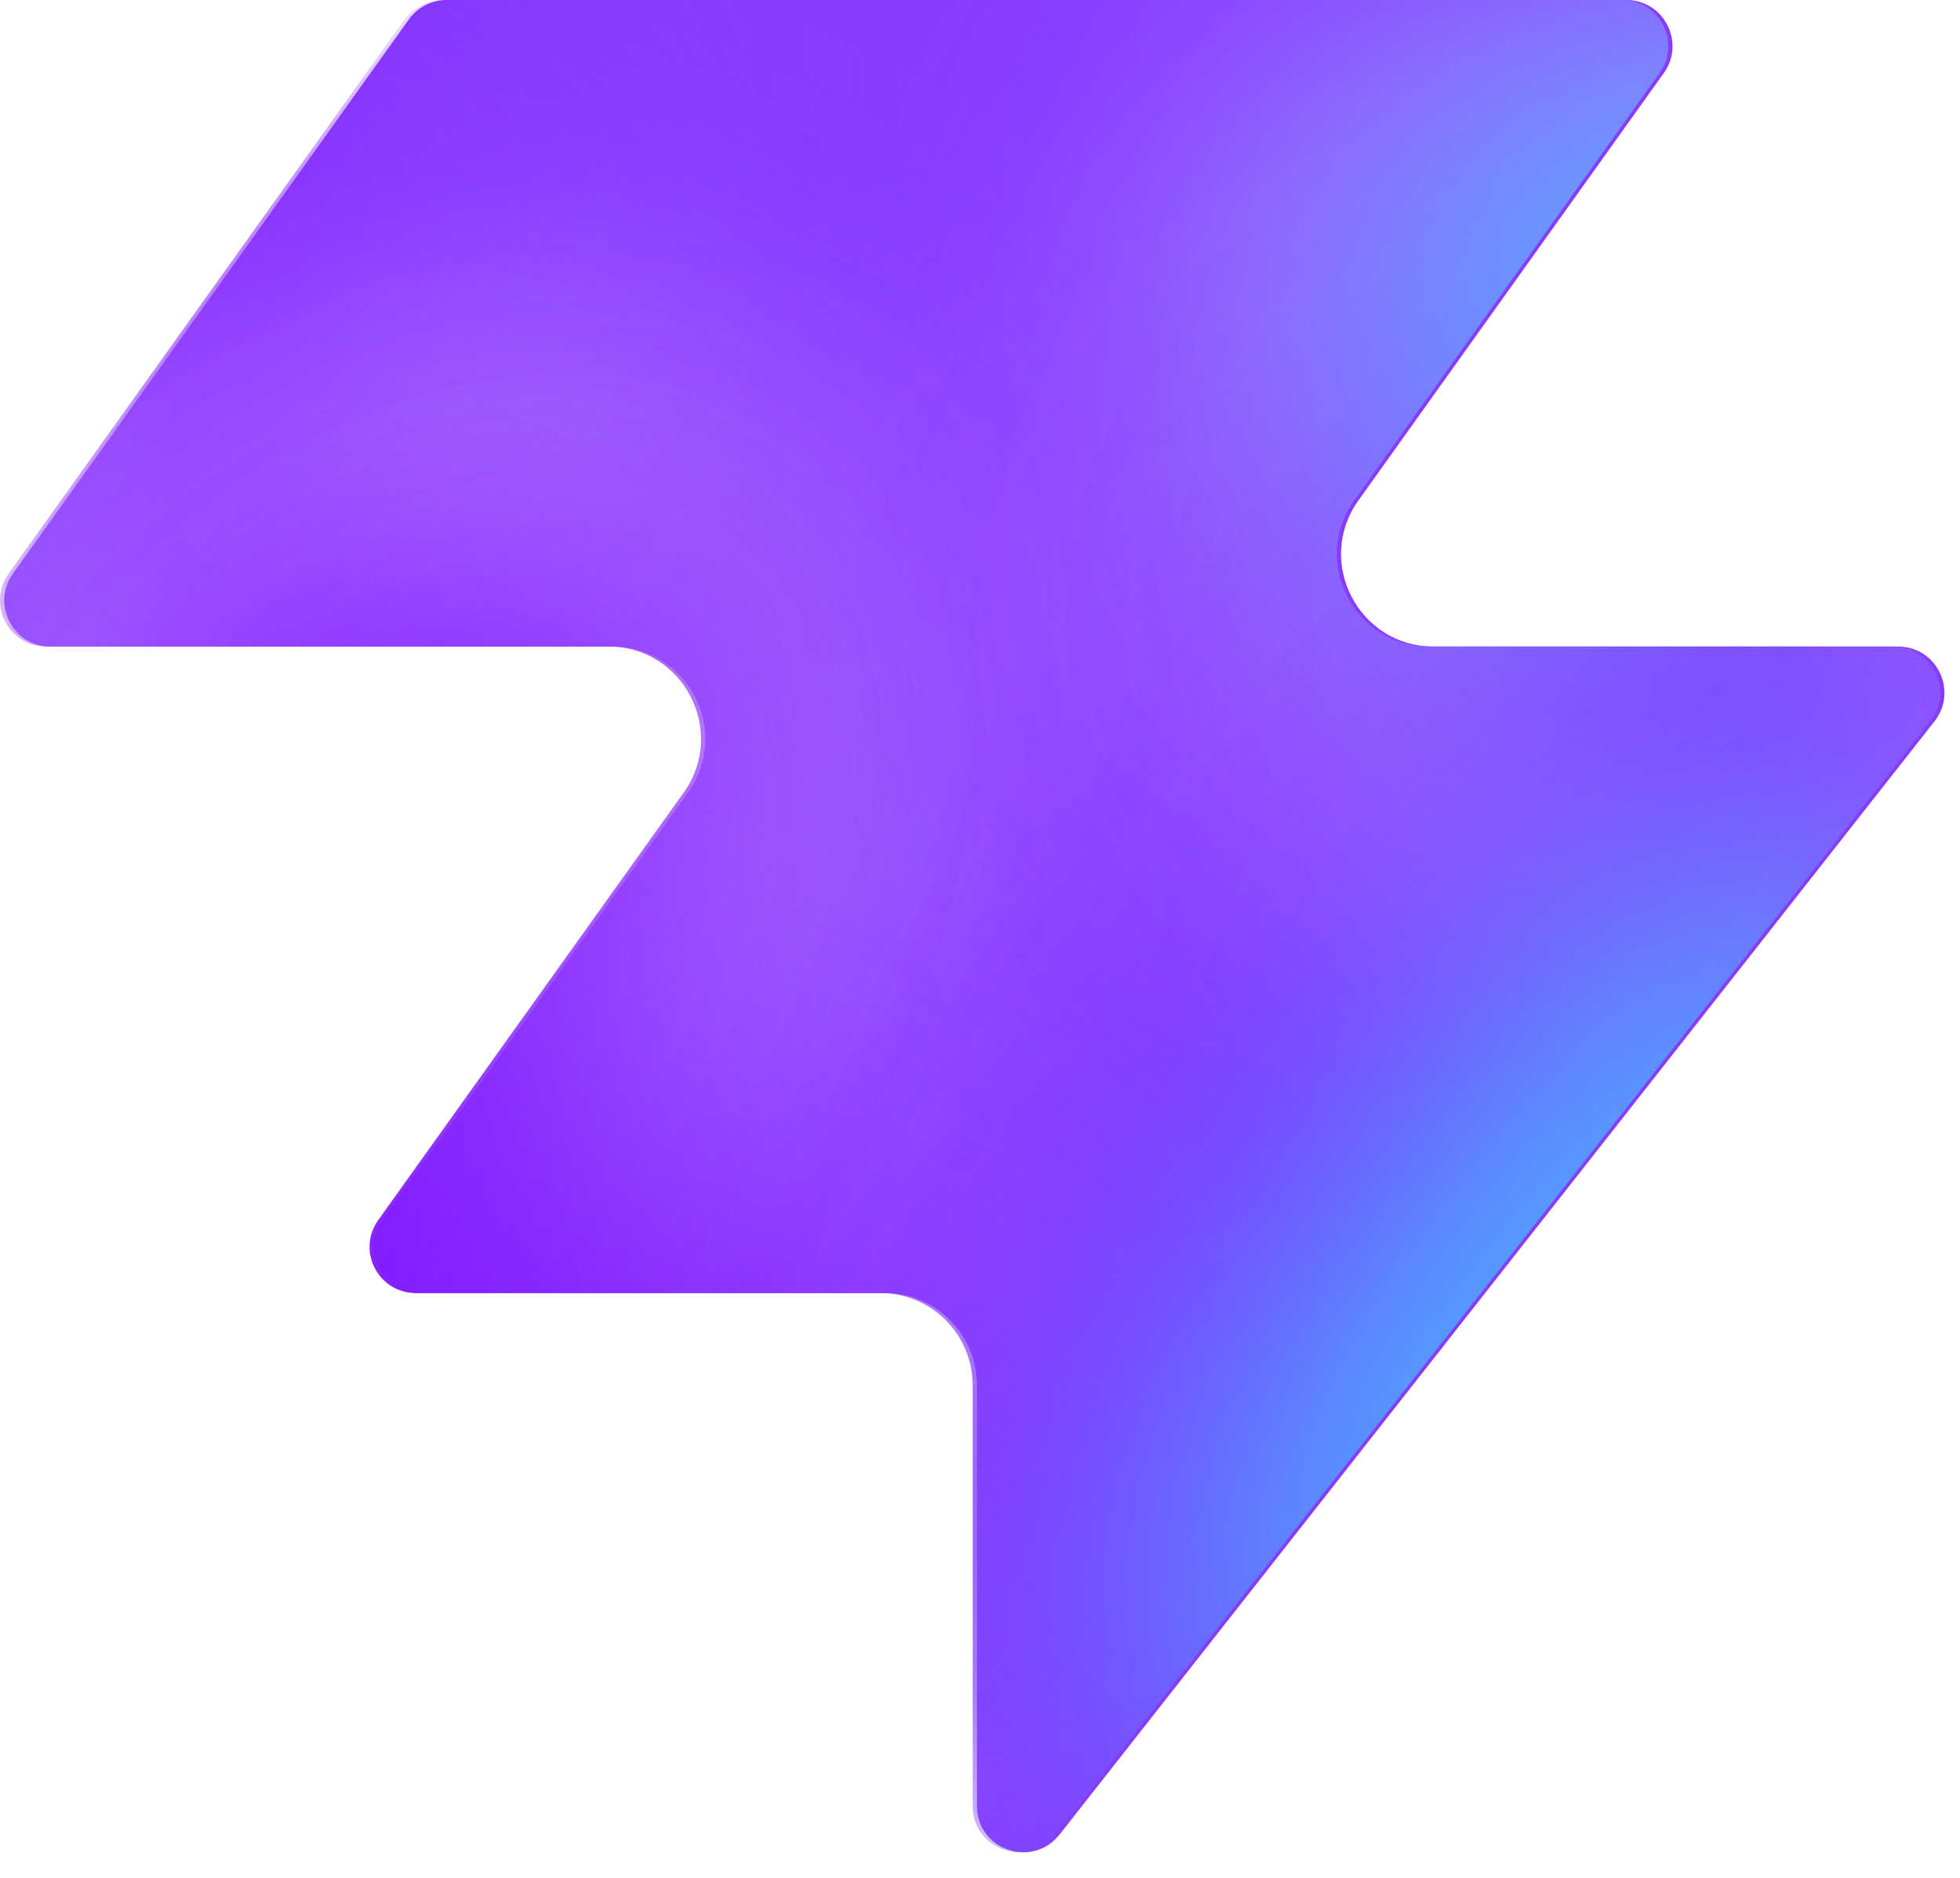
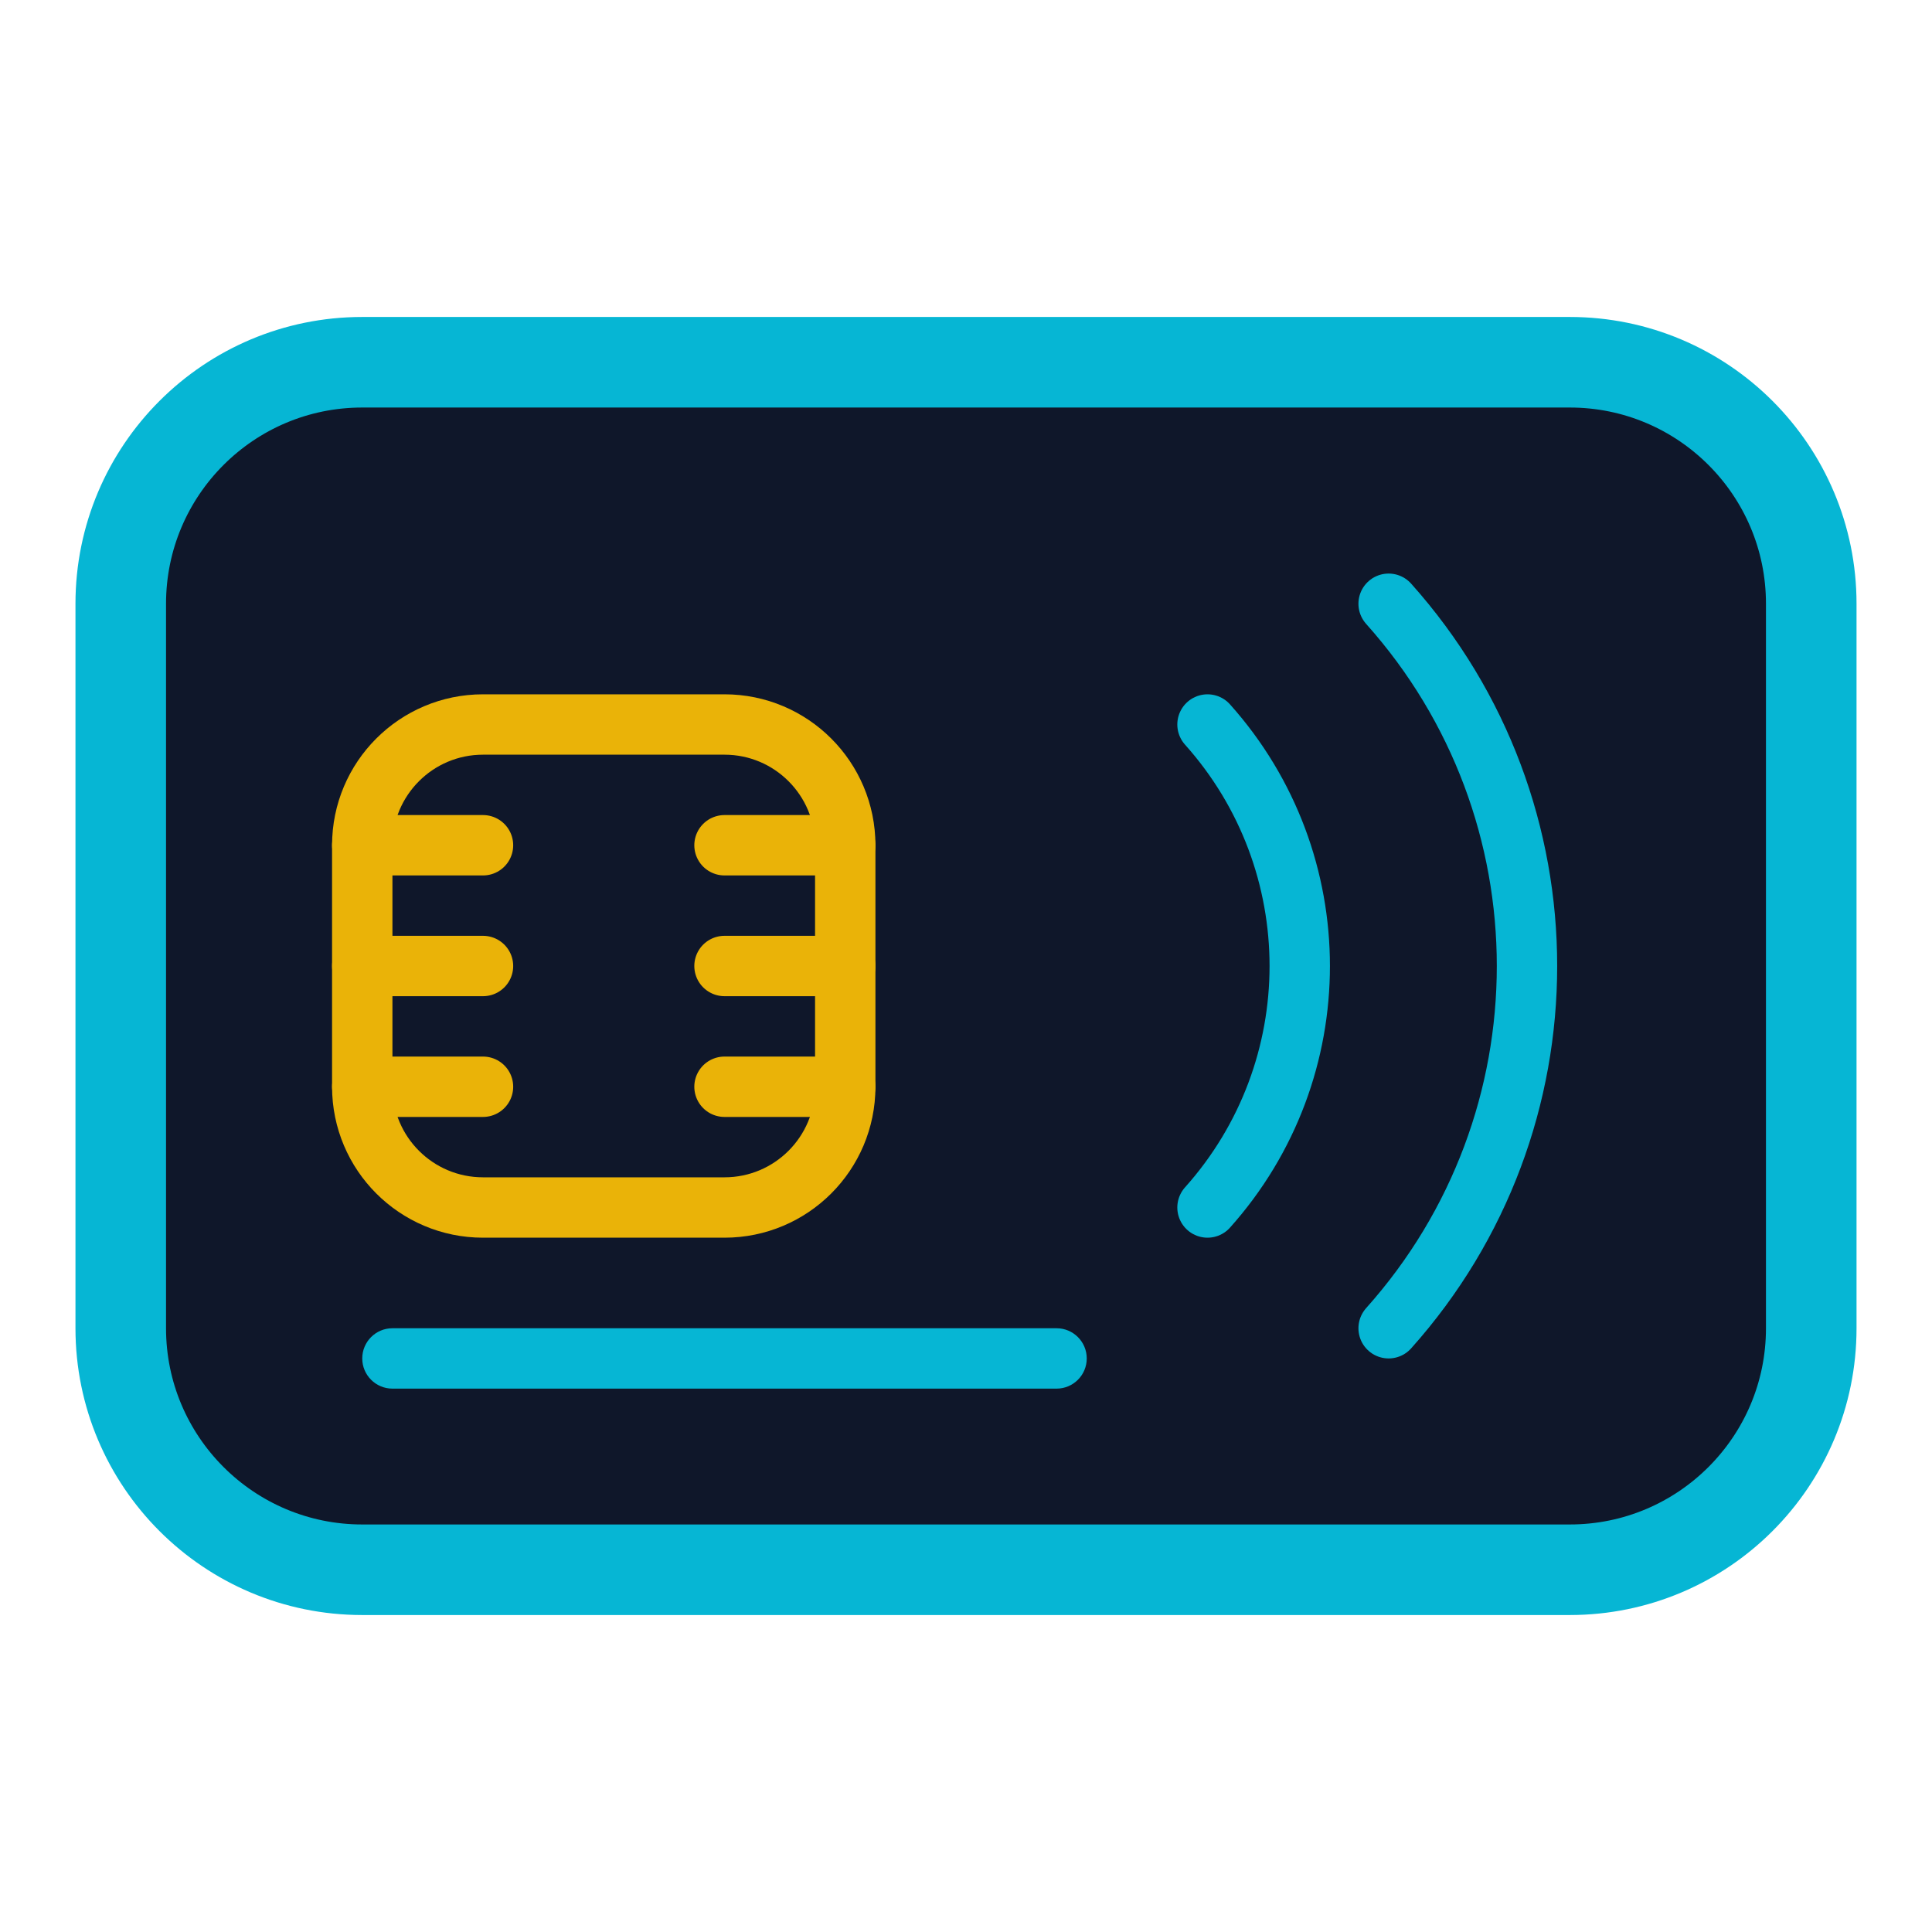
- <svg xmlns="http://www.w3.org/2000/svg" width="48" height="46" fill="none" viewBox="0 0 48 46">
-   <path fill="#863bff" d="M25.946 44.938c-.664.845-2.021.375-2.021-.698V33.937a2.26 2.26 0 0 0-2.262-2.262H10.287c-.92 0-1.456-1.04-.92-1.788l7.48-10.471c1.07-1.497 0-3.578-1.842-3.578H1.237c-.92 0-1.456-1.04-.92-1.788L10.013.474c.214-.297.556-.474.92-.474h28.894c.92 0 1.456 1.04.92 1.788l-7.48 10.471c-1.07 1.498 0 3.579 1.842 3.579h11.377c.943 0 1.473 1.088.89 1.83L25.947 44.94z" style="fill:#863bff;fill:color(display-p3 .525 .23 1);fill-opacity:1" />
-   <mask id="a" width="48" height="46" x="0" y="0" maskUnits="userSpaceOnUse" style="mask-type:alpha">
-     <path fill="#000" d="M25.842 44.938c-.664.844-2.021.375-2.021-.698V33.937a2.26 2.26 0 0 0-2.262-2.262H10.183c-.92 0-1.456-1.04-.92-1.788l7.48-10.471c1.07-1.498 0-3.579-1.842-3.579H1.133c-.92 0-1.456-1.04-.92-1.787L9.91.473c.214-.297.556-.474.92-.474h28.894c.92 0 1.456 1.04.92 1.788l-7.48 10.471c-1.07 1.498 0 3.578 1.842 3.578h11.377c.943 0 1.473 1.088.89 1.832L25.843 44.94z" style="fill:#000;fill-opacity:1" />
-   </mask>
-   <g mask="url(#a)">
-     <g filter="url(#b)">
-       <ellipse cx="5.508" cy="14.704" fill="#ede6ff" rx="5.508" ry="14.704" style="fill:#ede6ff;fill:color(display-p3 .927 .903 1);fill-opacity:1" transform="matrix(.00324 1 1 -.00324 -4.47 31.516)" />
-     </g>
-     <g filter="url(#c)">
-       <ellipse cx="10.399" cy="29.851" fill="#ede6ff" rx="10.399" ry="29.851" style="fill:#ede6ff;fill:color(display-p3 .927 .903 1);fill-opacity:1" transform="matrix(.00324 1 1 -.00324 -39.328 7.883)" />
-     </g>
-     <g filter="url(#d)">
-       <ellipse cx="5.508" cy="30.487" fill="#7e14ff" rx="5.508" ry="30.487" style="fill:#7e14ff;fill:color(display-p3 .492 .077 1);fill-opacity:1" transform="rotate(89.814 -25.913 -14.639)scale(1 -1)" />
-     </g>
-     <g filter="url(#e)">
-       <ellipse cx="5.508" cy="30.599" fill="#7e14ff" rx="5.508" ry="30.599" style="fill:#7e14ff;fill:color(display-p3 .492 .077 1);fill-opacity:1" transform="rotate(89.814 -32.644 -3.334)scale(1 -1)" />
-     </g>
-     <g filter="url(#f)">
-       <ellipse cx="5.508" cy="30.599" fill="#7e14ff" rx="5.508" ry="30.599" style="fill:#7e14ff;fill:color(display-p3 .492 .077 1);fill-opacity:1" transform="matrix(.00324 1 1 -.00324 -34.34 30.47)" />
-     </g>
-     <g filter="url(#g)">
-       <ellipse cx="14.072" cy="22.078" fill="#ede6ff" rx="14.072" ry="22.078" style="fill:#ede6ff;fill:color(display-p3 .927 .903 1);fill-opacity:1" transform="rotate(93.35 24.506 48.493)scale(-1 1)" />
-     </g>
-     <g filter="url(#h)">
-       <ellipse cx="3.47" cy="21.501" fill="#7e14ff" rx="3.47" ry="21.501" style="fill:#7e14ff;fill:color(display-p3 .492 .077 1);fill-opacity:1" transform="rotate(89.009 28.708 47.59)scale(-1 1)" />
-     </g>
-     <g filter="url(#i)">
-       <ellipse cx="3.47" cy="21.501" fill="#7e14ff" rx="3.47" ry="21.501" style="fill:#7e14ff;fill:color(display-p3 .492 .077 1);fill-opacity:1" transform="rotate(89.009 28.708 47.59)scale(-1 1)" />
-     </g>
-     <g filter="url(#j)">
-       <ellipse cx=".387" cy="8.972" fill="#7e14ff" rx="4.407" ry="29.108" style="fill:#7e14ff;fill:color(display-p3 .492 .077 1);fill-opacity:1" transform="rotate(39.51 .387 8.972)" />
-     </g>
-     <g filter="url(#k)">
-       <ellipse cx="47.523" cy="-6.092" fill="#7e14ff" rx="4.407" ry="29.108" style="fill:#7e14ff;fill:color(display-p3 .492 .077 1);fill-opacity:1" transform="rotate(37.892 47.523 -6.092)" />
-     </g>
-     <g filter="url(#l)">
-       <ellipse cx="41.412" cy="6.333" fill="#47bfff" rx="5.971" ry="9.665" style="fill:#47bfff;fill:color(display-p3 .28 .748 1);fill-opacity:1" transform="rotate(37.892 41.412 6.333)" />
-     </g>
-     <g filter="url(#m)">
-       <ellipse cx="-1.879" cy="38.332" fill="#7e14ff" rx="4.407" ry="29.108" style="fill:#7e14ff;fill:color(display-p3 .492 .077 1);fill-opacity:1" transform="rotate(37.892 -1.88 38.332)" />
-     </g>
-     <g filter="url(#n)">
-       <ellipse cx="-1.879" cy="38.332" fill="#7e14ff" rx="4.407" ry="29.108" style="fill:#7e14ff;fill:color(display-p3 .492 .077 1);fill-opacity:1" transform="rotate(37.892 -1.88 38.332)" />
-     </g>
-     <g filter="url(#o)">
-       <ellipse cx="35.651" cy="29.907" fill="#7e14ff" rx="4.407" ry="29.108" style="fill:#7e14ff;fill:color(display-p3 .492 .077 1);fill-opacity:1" transform="rotate(37.892 35.651 29.907)" />
-     </g>
-     <g filter="url(#p)">
-       <ellipse cx="38.418" cy="32.4" fill="#47bfff" rx="5.971" ry="15.297" style="fill:#47bfff;fill:color(display-p3 .28 .748 1);fill-opacity:1" transform="rotate(37.892 38.418 32.4)" />
-     </g>
-   </g>
-   <defs>
-     <filter id="b" width="60.045" height="41.654" x="-19.77" y="16.149" color-interpolation-filters="sRGB" filterUnits="userSpaceOnUse">
-       <feFlood flood-opacity="0" result="BackgroundImageFix" />
-       <feBlend in="SourceGraphic" in2="BackgroundImageFix" result="shape" />
-       <feGaussianBlur result="effect1_foregroundBlur_2002_17158" stdDeviation="7.659" />
-     </filter>
-     <filter id="c" width="90.34" height="51.437" x="-54.613" y="-7.533" color-interpolation-filters="sRGB" filterUnits="userSpaceOnUse">
-       <feFlood flood-opacity="0" result="BackgroundImageFix" />
-       <feBlend in="SourceGraphic" in2="BackgroundImageFix" result="shape" />
-       <feGaussianBlur result="effect1_foregroundBlur_2002_17158" stdDeviation="7.659" />
-     </filter>
-     <filter id="d" width="79.355" height="29.4" x="-49.64" y="2.03" color-interpolation-filters="sRGB" filterUnits="userSpaceOnUse">
-       <feFlood flood-opacity="0" result="BackgroundImageFix" />
-       <feBlend in="SourceGraphic" in2="BackgroundImageFix" result="shape" />
-       <feGaussianBlur result="effect1_foregroundBlur_2002_17158" stdDeviation="4.596" />
-     </filter>
-     <filter id="e" width="79.579" height="29.4" x="-45.045" y="20.029" color-interpolation-filters="sRGB" filterUnits="userSpaceOnUse">
-       <feFlood flood-opacity="0" result="BackgroundImageFix" />
-       <feBlend in="SourceGraphic" in2="BackgroundImageFix" result="shape" />
-       <feGaussianBlur result="effect1_foregroundBlur_2002_17158" stdDeviation="4.596" />
-     </filter>
-     <filter id="f" width="79.579" height="29.4" x="-43.513" y="21.178" color-interpolation-filters="sRGB" filterUnits="userSpaceOnUse">
-       <feFlood flood-opacity="0" result="BackgroundImageFix" />
-       <feBlend in="SourceGraphic" in2="BackgroundImageFix" result="shape" />
-       <feGaussianBlur result="effect1_foregroundBlur_2002_17158" stdDeviation="4.596" />
-     </filter>
-     <filter id="g" width="74.749" height="58.852" x="15.756" y="-17.901" color-interpolation-filters="sRGB" filterUnits="userSpaceOnUse">
-       <feFlood flood-opacity="0" result="BackgroundImageFix" />
-       <feBlend in="SourceGraphic" in2="BackgroundImageFix" result="shape" />
-       <feGaussianBlur result="effect1_foregroundBlur_2002_17158" stdDeviation="7.659" />
-     </filter>
-     <filter id="h" width="61.377" height="25.362" x="23.548" y="2.284" color-interpolation-filters="sRGB" filterUnits="userSpaceOnUse">
-       <feFlood flood-opacity="0" result="BackgroundImageFix" />
-       <feBlend in="SourceGraphic" in2="BackgroundImageFix" result="shape" />
-       <feGaussianBlur result="effect1_foregroundBlur_2002_17158" stdDeviation="4.596" />
-     </filter>
-     <filter id="i" width="61.377" height="25.362" x="23.548" y="2.284" color-interpolation-filters="sRGB" filterUnits="userSpaceOnUse">
-       <feFlood flood-opacity="0" result="BackgroundImageFix" />
-       <feBlend in="SourceGraphic" in2="BackgroundImageFix" result="shape" />
-       <feGaussianBlur result="effect1_foregroundBlur_2002_17158" stdDeviation="4.596" />
-     </filter>
-     <filter id="j" width="56.045" height="63.649" x="-27.636" y="-22.853" color-interpolation-filters="sRGB" filterUnits="userSpaceOnUse">
-       <feFlood flood-opacity="0" result="BackgroundImageFix" />
-       <feBlend in="SourceGraphic" in2="BackgroundImageFix" result="shape" />
-       <feGaussianBlur result="effect1_foregroundBlur_2002_17158" stdDeviation="4.596" />
-     </filter>
-     <filter id="k" width="54.814" height="64.646" x="20.116" y="-38.415" color-interpolation-filters="sRGB" filterUnits="userSpaceOnUse">
-       <feFlood flood-opacity="0" result="BackgroundImageFix" />
-       <feBlend in="SourceGraphic" in2="BackgroundImageFix" result="shape" />
-       <feGaussianBlur result="effect1_foregroundBlur_2002_17158" stdDeviation="4.596" />
-     </filter>
-     <filter id="l" width="33.541" height="35.313" x="24.641" y="-11.323" color-interpolation-filters="sRGB" filterUnits="userSpaceOnUse">
-       <feFlood flood-opacity="0" result="BackgroundImageFix" />
-       <feBlend in="SourceGraphic" in2="BackgroundImageFix" result="shape" />
-       <feGaussianBlur result="effect1_foregroundBlur_2002_17158" stdDeviation="4.596" />
-     </filter>
-     <filter id="m" width="54.814" height="64.646" x="-29.286" y="6.009" color-interpolation-filters="sRGB" filterUnits="userSpaceOnUse">
-       <feFlood flood-opacity="0" result="BackgroundImageFix" />
-       <feBlend in="SourceGraphic" in2="BackgroundImageFix" result="shape" />
-       <feGaussianBlur result="effect1_foregroundBlur_2002_17158" stdDeviation="4.596" />
-     </filter>
-     <filter id="n" width="54.814" height="64.646" x="-29.286" y="6.009" color-interpolation-filters="sRGB" filterUnits="userSpaceOnUse">
-       <feFlood flood-opacity="0" result="BackgroundImageFix" />
-       <feBlend in="SourceGraphic" in2="BackgroundImageFix" result="shape" />
-       <feGaussianBlur result="effect1_foregroundBlur_2002_17158" stdDeviation="4.596" />
-     </filter>
-     <filter id="o" width="54.814" height="64.646" x="8.244" y="-2.416" color-interpolation-filters="sRGB" filterUnits="userSpaceOnUse">
-       <feFlood flood-opacity="0" result="BackgroundImageFix" />
-       <feBlend in="SourceGraphic" in2="BackgroundImageFix" result="shape" />
-       <feGaussianBlur result="effect1_foregroundBlur_2002_17158" stdDeviation="4.596" />
-     </filter>
-     <filter id="p" width="39.409" height="43.623" x="18.713" y="10.588" color-interpolation-filters="sRGB" filterUnits="userSpaceOnUse">
-       <feFlood flood-opacity="0" result="BackgroundImageFix" />
-       <feBlend in="SourceGraphic" in2="BackgroundImageFix" result="shape" />
-       <feGaussianBlur result="effect1_foregroundBlur_2002_17158" stdDeviation="4.596" />
-     </filter>
-   </defs>
+ <svg xmlns="http://www.w3.org/2000/svg" width="64" height="64" viewBox="0 0 64 64" fill="none">
+   <rect x="4" y="12" width="56" height="40" rx="8" fill="#0f172a" stroke="#06b6d4" stroke-width="3" />
+   <rect x="12" y="24" width="16" height="16" rx="4" fill="none" stroke="#eab308" stroke-width="2" />
+   <path d="M12 28h4M12 32h4M12 36h4M28 28h-4M28 32h-4M28 36h-4" stroke="#eab308" stroke-width="2" stroke-linecap="round" />
+   <path d="M40 24a12 12 0 0 1 0 16" stroke="#06b6d4" stroke-width="2" stroke-linecap="round" />
+   <path d="M46 20a18 18 0 0 1 0 24" stroke="#06b6d4" stroke-width="2" stroke-linecap="round" />
+   <rect x="12" y="44" width="24" height="2" rx="1" fill="#06b6d4" />
</svg>
